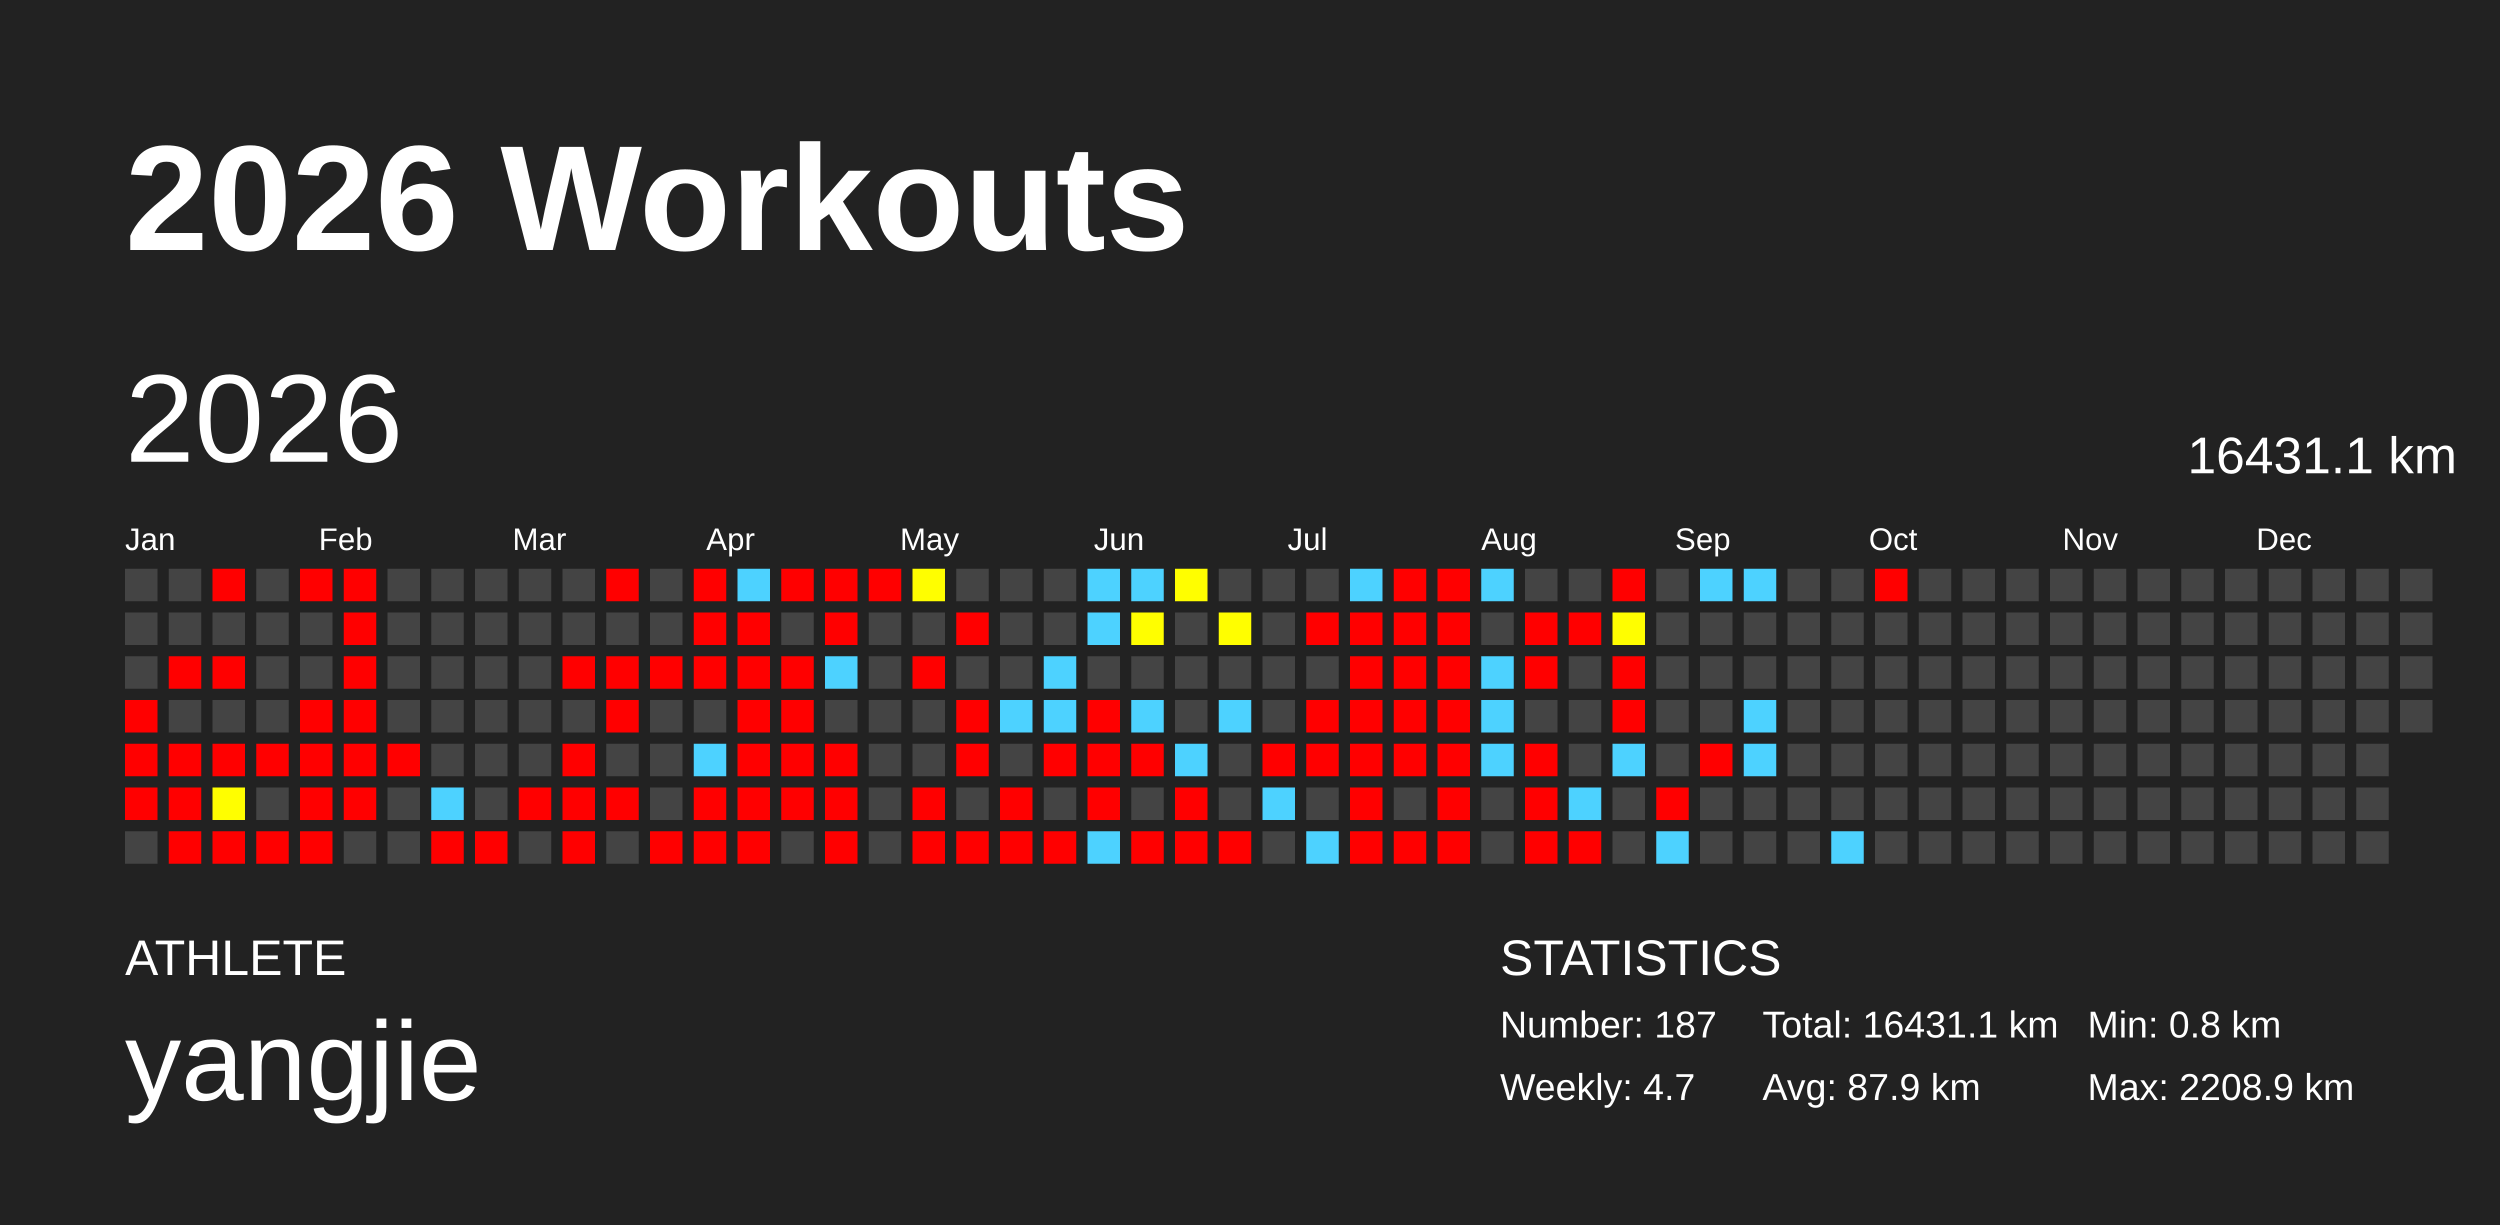
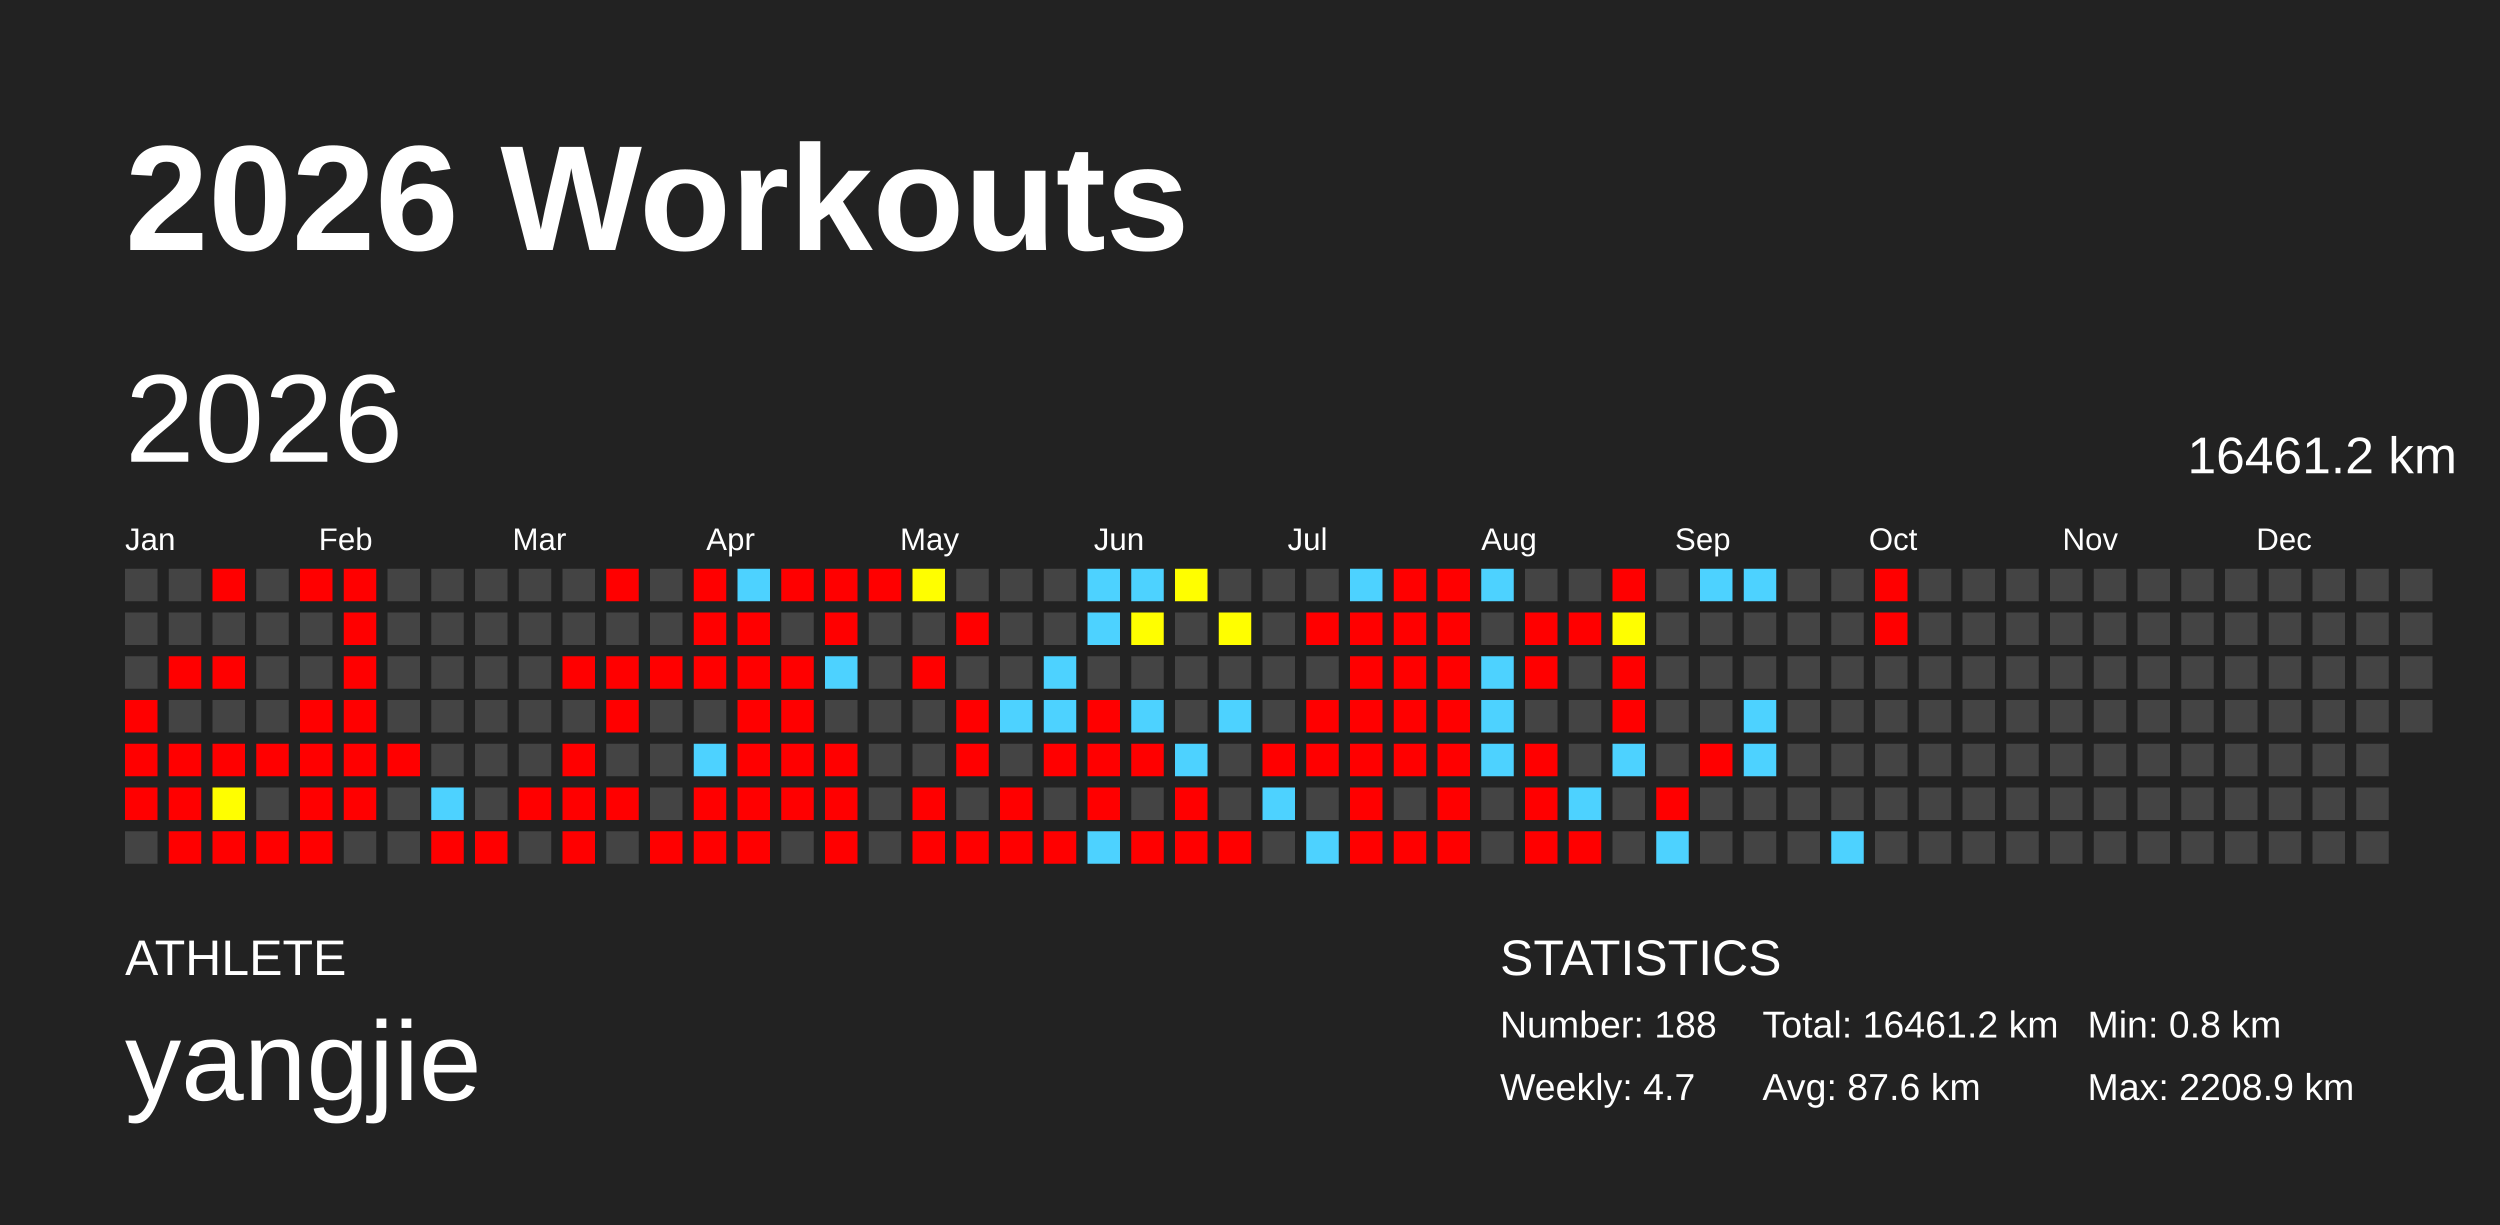
<svg xmlns="http://www.w3.org/2000/svg" baseProfile="full" height="98mm" version="1.1" viewBox="0,0,200,98" width="200mm">
  <defs />
  <rect fill="#222222" height="98" width="200" x="0" y="0" />
  <text fill="#FFFFFF" style="font-size:12px; font-family:Arial; font-weight:bold;" x="10" y="20">2026 Workouts</text>
  <text fill="#FFFFFF" style="font-size:4px; font-family:Arial" x="10" y="78">ATHLETE</text>
  <text fill="#FFFFFF" style="font-size:9px; font-family:Arial" x="10" y="88">yangjie</text>
  <text fill="#FFFFFF" style="font-size:4px; font-family:Arial" x="120" y="78">STATISTICS</text>
-   <text fill="#FFFFFF" style="font-size:3px; font-family:Arial" x="120" y="83">Number: 187</text>
+   <text fill="#FFFFFF" style="font-size:3px; font-family:Arial" x="120" y="83">Number: 188</text>
  <text fill="#FFFFFF" style="font-size:3px; font-family:Arial" x="120" y="88">Weekly: 4.7</text>
-   <text fill="#FFFFFF" style="font-size:3px; font-family:Arial" x="141" y="83">Total: 16431.1 km</text>
-   <text fill="#FFFFFF" style="font-size:3px; font-family:Arial" x="141" y="88">Avg: 87.9 km</text>
+   <text fill="#FFFFFF" style="font-size:3px; font-family:Arial" x="141" y="83">Total: 16461.2 km</text>
+   <text fill="#FFFFFF" style="font-size:3px; font-family:Arial" x="141" y="88">Avg: 87.6 km</text>
  <text fill="#FFFFFF" style="font-size:3px; font-family:Arial" x="167" y="83">Min: 0.8 km</text>
  <text fill="#FFFFFF" style="font-size:3px; font-family:Arial" x="167" y="88">Max: 2208.9 km</text>
  <text dominant-baseline="hanging" fill="#FFFFFF" style="font-size:10.0px; font-family:Arial;" x="10" y="30">2026</text>
-   <text dominant-baseline="hanging" fill="#FFFFFF" style="font-size:4.125px; font-family:Arial;" x="175" y="35">16431.1 km</text>
+   <text dominant-baseline="hanging" fill="#FFFFFF" style="font-size:4.125px; font-family:Arial;" x="175" y="35">16461.2 km</text>
  <text fill="#FFFFFF" style="font-size:2.5px; font-family:Arial" x="10.0" y="44">Jan</text>
  <text fill="#FFFFFF" style="font-size:2.5px; font-family:Arial" x="25.5" y="44">Feb</text>
  <text fill="#FFFFFF" style="font-size:2.5px; font-family:Arial" x="41.0" y="44">Mar</text>
  <text fill="#FFFFFF" style="font-size:2.5px; font-family:Arial" x="56.5" y="44">Apr</text>
  <text fill="#FFFFFF" style="font-size:2.5px; font-family:Arial" x="72.0" y="44">May</text>
  <text fill="#FFFFFF" style="font-size:2.5px; font-family:Arial" x="87.5" y="44">Jun</text>
  <text fill="#FFFFFF" style="font-size:2.5px; font-family:Arial" x="103.0" y="44">Jul</text>
  <text fill="#FFFFFF" style="font-size:2.5px; font-family:Arial" x="118.5" y="44">Aug</text>
  <text fill="#FFFFFF" style="font-size:2.5px; font-family:Arial" x="134.0" y="44">Sep</text>
  <text fill="#FFFFFF" style="font-size:2.5px; font-family:Arial" x="149.5" y="44">Oct</text>
  <text fill="#FFFFFF" style="font-size:2.5px; font-family:Arial" x="165.0" y="44">Nov</text>
  <text fill="#FFFFFF" style="font-size:2.5px; font-family:Arial" x="180.5" y="44">Dec</text>
  <rect fill="#444444" height="2.6" width="2.6" x="10.0" y="45.5" />
  <rect fill="#444444" height="2.6" width="2.6" x="10.0" y="49.0" />
  <rect fill="#444444" height="2.6" width="2.6" x="10.0" y="52.5" />
  <rect fill="red" height="2.6" width="2.6" x="10.0" y="56.0" />
  <rect fill="red" height="2.6" width="2.6" x="10.0" y="59.5" />
  <rect fill="red" height="2.6" width="2.6" x="10.0" y="63.0" />
  <rect fill="#444444" height="2.6" width="2.6" x="10.0" y="66.5" />
  <rect fill="#444444" height="2.6" width="2.6" x="13.5" y="45.5" />
  <rect fill="#444444" height="2.6" width="2.6" x="13.5" y="49.0" />
  <rect fill="red" height="2.6" width="2.6" x="13.5" y="52.5" />
  <rect fill="#444444" height="2.6" width="2.6" x="13.5" y="56.0" />
  <rect fill="red" height="2.6" width="2.6" x="13.5" y="59.5" />
  <rect fill="red" height="2.6" width="2.6" x="13.5" y="63.0" />
  <rect fill="red" height="2.6" width="2.6" x="13.5" y="66.5" />
  <rect fill="red" height="2.6" width="2.6" x="17.0" y="45.5" />
  <rect fill="#444444" height="2.6" width="2.6" x="17.0" y="49.0" />
  <rect fill="red" height="2.6" width="2.6" x="17.0" y="52.5" />
  <rect fill="#444444" height="2.6" width="2.6" x="17.0" y="56.0" />
  <rect fill="red" height="2.6" width="2.6" x="17.0" y="59.5" />
  <rect fill="#fffe00" height="2.6" width="2.6" x="17.0" y="63.0" />
  <rect fill="red" height="2.6" width="2.6" x="17.0" y="66.5" />
  <rect fill="#444444" height="2.6" width="2.6" x="20.5" y="45.5" />
  <rect fill="#444444" height="2.6" width="2.6" x="20.5" y="49.0" />
  <rect fill="#444444" height="2.6" width="2.6" x="20.5" y="52.5" />
  <rect fill="#444444" height="2.6" width="2.6" x="20.5" y="56.0" />
  <rect fill="red" height="2.6" width="2.6" x="20.5" y="59.5" />
  <rect fill="#444444" height="2.6" width="2.6" x="20.5" y="63.0" />
  <rect fill="red" height="2.6" width="2.6" x="20.5" y="66.5" />
  <rect fill="red" height="2.6" width="2.6" x="24.0" y="45.5" />
  <rect fill="#444444" height="2.6" width="2.6" x="24.0" y="49.0" />
  <rect fill="#444444" height="2.6" width="2.6" x="24.0" y="52.5" />
  <rect fill="red" height="2.6" width="2.6" x="24.0" y="56.0" />
  <rect fill="red" height="2.6" width="2.6" x="24.0" y="59.5" />
  <rect fill="red" height="2.6" width="2.6" x="24.0" y="63.0" />
  <rect fill="red" height="2.6" width="2.6" x="24.0" y="66.5" />
  <rect fill="red" height="2.6" width="2.6" x="27.5" y="45.5" />
  <rect fill="red" height="2.6" width="2.6" x="27.5" y="49.0" />
  <rect fill="red" height="2.6" width="2.6" x="27.5" y="52.5" />
  <rect fill="red" height="2.6" width="2.6" x="27.5" y="56.0" />
  <rect fill="red" height="2.6" width="2.6" x="27.5" y="59.5" />
  <rect fill="red" height="2.6" width="2.6" x="27.5" y="63.0" />
  <rect fill="#444444" height="2.6" width="2.6" x="27.5" y="66.5" />
  <rect fill="#444444" height="2.6" width="2.6" x="31.0" y="45.5" />
  <rect fill="#444444" height="2.6" width="2.6" x="31.0" y="49.0" />
  <rect fill="#444444" height="2.6" width="2.6" x="31.0" y="52.5" />
  <rect fill="#444444" height="2.6" width="2.6" x="31.0" y="56.0" />
  <rect fill="red" height="2.6" width="2.6" x="31.0" y="59.5" />
  <rect fill="#444444" height="2.6" width="2.6" x="31.0" y="63.0" />
  <rect fill="#444444" height="2.6" width="2.6" x="31.0" y="66.5" />
  <rect fill="#444444" height="2.6" width="2.6" x="34.5" y="45.5" />
  <rect fill="#444444" height="2.6" width="2.6" x="34.5" y="49.0" />
  <rect fill="#444444" height="2.6" width="2.6" x="34.5" y="52.5" />
  <rect fill="#444444" height="2.6" width="2.6" x="34.5" y="56.0" />
  <rect fill="#444444" height="2.6" width="2.6" x="34.5" y="59.5" />
  <rect fill="#4dd2ff" height="2.6" width="2.6" x="34.5" y="63.0" />
  <rect fill="red" height="2.6" width="2.6" x="34.5" y="66.5" />
  <rect fill="#444444" height="2.6" width="2.6" x="38.0" y="45.5" />
  <rect fill="#444444" height="2.6" width="2.6" x="38.0" y="49.0" />
  <rect fill="#444444" height="2.6" width="2.6" x="38.0" y="52.5" />
  <rect fill="#444444" height="2.6" width="2.6" x="38.0" y="56.0" />
  <rect fill="#444444" height="2.6" width="2.6" x="38.0" y="59.5" />
  <rect fill="#444444" height="2.6" width="2.6" x="38.0" y="63.0" />
  <rect fill="red" height="2.6" width="2.6" x="38.0" y="66.5" />
  <rect fill="#444444" height="2.6" width="2.6" x="41.5" y="45.5" />
  <rect fill="#444444" height="2.6" width="2.6" x="41.5" y="49.0" />
  <rect fill="#444444" height="2.6" width="2.6" x="41.5" y="52.5" />
  <rect fill="#444444" height="2.6" width="2.6" x="41.5" y="56.0" />
  <rect fill="#444444" height="2.6" width="2.6" x="41.5" y="59.5" />
  <rect fill="red" height="2.6" width="2.6" x="41.5" y="63.0" />
  <rect fill="#444444" height="2.6" width="2.6" x="41.5" y="66.5" />
  <rect fill="#444444" height="2.6" width="2.6" x="45.0" y="45.5" />
  <rect fill="#444444" height="2.6" width="2.6" x="45.0" y="49.0" />
  <rect fill="red" height="2.6" width="2.6" x="45.0" y="52.5" />
  <rect fill="#444444" height="2.6" width="2.6" x="45.0" y="56.0" />
  <rect fill="red" height="2.6" width="2.6" x="45.0" y="59.5" />
  <rect fill="red" height="2.6" width="2.6" x="45.0" y="63.0" />
  <rect fill="red" height="2.6" width="2.6" x="45.0" y="66.5" />
  <rect fill="red" height="2.6" width="2.6" x="48.5" y="45.5" />
  <rect fill="#444444" height="2.6" width="2.6" x="48.5" y="49.0" />
  <rect fill="red" height="2.6" width="2.6" x="48.5" y="52.5" />
  <rect fill="red" height="2.6" width="2.6" x="48.5" y="56.0" />
  <rect fill="#444444" height="2.6" width="2.6" x="48.5" y="59.5" />
  <rect fill="red" height="2.6" width="2.6" x="48.5" y="63.0" />
  <rect fill="#444444" height="2.6" width="2.6" x="48.5" y="66.5" />
  <rect fill="#444444" height="2.6" width="2.6" x="52.0" y="45.5" />
  <rect fill="#444444" height="2.6" width="2.6" x="52.0" y="49.0" />
  <rect fill="red" height="2.6" width="2.6" x="52.0" y="52.5" />
  <rect fill="#444444" height="2.6" width="2.6" x="52.0" y="56.0" />
  <rect fill="#444444" height="2.6" width="2.6" x="52.0" y="59.5" />
  <rect fill="#444444" height="2.6" width="2.6" x="52.0" y="63.0" />
  <rect fill="red" height="2.6" width="2.6" x="52.0" y="66.5" />
  <rect fill="red" height="2.6" width="2.6" x="55.5" y="45.5" />
  <rect fill="red" height="2.6" width="2.6" x="55.5" y="49.0" />
  <rect fill="red" height="2.6" width="2.6" x="55.5" y="52.5" />
  <rect fill="#444444" height="2.6" width="2.6" x="55.5" y="56.0" />
  <rect fill="#4dd2ff" height="2.6" width="2.6" x="55.5" y="59.5" />
  <rect fill="red" height="2.6" width="2.6" x="55.5" y="63.0" />
  <rect fill="red" height="2.6" width="2.6" x="55.5" y="66.5" />
  <rect fill="#4dd2ff" height="2.6" width="2.6" x="59.0" y="45.5" />
  <rect fill="red" height="2.6" width="2.6" x="59.0" y="49.0" />
  <rect fill="red" height="2.6" width="2.6" x="59.0" y="52.5" />
  <rect fill="red" height="2.6" width="2.6" x="59.0" y="56.0" />
  <rect fill="red" height="2.6" width="2.6" x="59.0" y="59.5" />
  <rect fill="red" height="2.6" width="2.6" x="59.0" y="63.0" />
  <rect fill="red" height="2.6" width="2.6" x="59.0" y="66.5" />
  <rect fill="red" height="2.6" width="2.6" x="62.5" y="45.5" />
  <rect fill="#444444" height="2.6" width="2.6" x="62.5" y="49.0" />
  <rect fill="red" height="2.6" width="2.6" x="62.5" y="52.5" />
  <rect fill="red" height="2.6" width="2.6" x="62.5" y="56.0" />
  <rect fill="red" height="2.6" width="2.6" x="62.5" y="59.5" />
  <rect fill="red" height="2.6" width="2.6" x="62.5" y="63.0" />
  <rect fill="#444444" height="2.6" width="2.6" x="62.5" y="66.5" />
  <rect fill="red" height="2.6" width="2.6" x="66.0" y="45.5" />
  <rect fill="red" height="2.6" width="2.6" x="66.0" y="49.0" />
  <rect fill="#4dd2ff" height="2.6" width="2.6" x="66.0" y="52.5" />
  <rect fill="#444444" height="2.6" width="2.6" x="66.0" y="56.0" />
  <rect fill="red" height="2.6" width="2.6" x="66.0" y="59.5" />
  <rect fill="red" height="2.6" width="2.6" x="66.0" y="63.0" />
  <rect fill="red" height="2.6" width="2.6" x="66.0" y="66.5" />
  <rect fill="red" height="2.6" width="2.6" x="69.5" y="45.5" />
  <rect fill="#444444" height="2.6" width="2.6" x="69.5" y="49.0" />
  <rect fill="#444444" height="2.6" width="2.6" x="69.5" y="52.5" />
  <rect fill="#444444" height="2.6" width="2.6" x="69.5" y="56.0" />
  <rect fill="#444444" height="2.6" width="2.6" x="69.5" y="59.5" />
  <rect fill="#444444" height="2.6" width="2.6" x="69.5" y="63.0" />
  <rect fill="#444444" height="2.6" width="2.6" x="69.5" y="66.5" />
  <rect fill="#fffe00" height="2.6" width="2.6" x="73.0" y="45.5" />
  <rect fill="#444444" height="2.6" width="2.6" x="73.0" y="49.0" />
  <rect fill="red" height="2.6" width="2.6" x="73.0" y="52.5" />
  <rect fill="#444444" height="2.6" width="2.6" x="73.0" y="56.0" />
  <rect fill="#444444" height="2.6" width="2.6" x="73.0" y="59.5" />
  <rect fill="red" height="2.6" width="2.6" x="73.0" y="63.0" />
  <rect fill="red" height="2.6" width="2.6" x="73.0" y="66.5" />
  <rect fill="#444444" height="2.6" width="2.6" x="76.5" y="45.5" />
  <rect fill="red" height="2.6" width="2.6" x="76.5" y="49.0" />
  <rect fill="#444444" height="2.6" width="2.6" x="76.5" y="52.5" />
  <rect fill="red" height="2.6" width="2.6" x="76.5" y="56.0" />
  <rect fill="red" height="2.6" width="2.6" x="76.5" y="59.5" />
  <rect fill="#444444" height="2.6" width="2.6" x="76.5" y="63.0" />
  <rect fill="red" height="2.6" width="2.6" x="76.5" y="66.5" />
  <rect fill="#444444" height="2.6" width="2.6" x="80.0" y="45.5" />
  <rect fill="#444444" height="2.6" width="2.6" x="80.0" y="49.0" />
  <rect fill="#444444" height="2.6" width="2.6" x="80.0" y="52.5" />
  <rect fill="#4dd2ff" height="2.6" width="2.6" x="80.0" y="56.0" />
  <rect fill="#444444" height="2.6" width="2.6" x="80.0" y="59.5" />
  <rect fill="red" height="2.6" width="2.6" x="80.0" y="63.0" />
  <rect fill="red" height="2.6" width="2.6" x="80.0" y="66.5" />
  <rect fill="#444444" height="2.6" width="2.6" x="83.5" y="45.5" />
  <rect fill="#444444" height="2.6" width="2.6" x="83.5" y="49.0" />
  <rect fill="#4dd2ff" height="2.6" width="2.6" x="83.5" y="52.5" />
  <rect fill="#4dd2ff" height="2.6" width="2.6" x="83.5" y="56.0" />
  <rect fill="red" height="2.6" width="2.6" x="83.5" y="59.5" />
  <rect fill="#444444" height="2.6" width="2.6" x="83.5" y="63.0" />
  <rect fill="red" height="2.6" width="2.6" x="83.5" y="66.5" />
  <rect fill="#4dd2ff" height="2.6" width="2.6" x="87.0" y="45.5" />
  <rect fill="#4dd2ff" height="2.6" width="2.6" x="87.0" y="49.0" />
  <rect fill="#444444" height="2.6" width="2.6" x="87.0" y="52.5" />
  <rect fill="red" height="2.6" width="2.6" x="87.0" y="56.0" />
  <rect fill="red" height="2.6" width="2.6" x="87.0" y="59.5" />
  <rect fill="red" height="2.6" width="2.6" x="87.0" y="63.0" />
  <rect fill="#4dd2ff" height="2.6" width="2.6" x="87.0" y="66.5" />
  <rect fill="#4dd2ff" height="2.6" width="2.6" x="90.5" y="45.5" />
  <rect fill="#fffe00" height="2.6" width="2.6" x="90.5" y="49.0" />
  <rect fill="#444444" height="2.6" width="2.6" x="90.5" y="52.5" />
  <rect fill="#4dd2ff" height="2.6" width="2.6" x="90.5" y="56.0" />
  <rect fill="red" height="2.6" width="2.6" x="90.5" y="59.5" />
  <rect fill="#444444" height="2.6" width="2.6" x="90.5" y="63.0" />
  <rect fill="red" height="2.6" width="2.6" x="90.5" y="66.5" />
  <rect fill="#fffe00" height="2.6" width="2.6" x="94.0" y="45.5" />
  <rect fill="#444444" height="2.6" width="2.6" x="94.0" y="49.0" />
  <rect fill="#444444" height="2.6" width="2.6" x="94.0" y="52.5" />
  <rect fill="#444444" height="2.6" width="2.6" x="94.0" y="56.0" />
  <rect fill="#4dd2ff" height="2.6" width="2.6" x="94.0" y="59.5" />
  <rect fill="red" height="2.6" width="2.6" x="94.0" y="63.0" />
  <rect fill="red" height="2.6" width="2.6" x="94.0" y="66.5" />
  <rect fill="#444444" height="2.6" width="2.6" x="97.5" y="45.5" />
  <rect fill="#fffe00" height="2.6" width="2.6" x="97.5" y="49.0" />
  <rect fill="#444444" height="2.6" width="2.6" x="97.5" y="52.5" />
  <rect fill="#4dd2ff" height="2.6" width="2.6" x="97.5" y="56.0" />
  <rect fill="#444444" height="2.6" width="2.6" x="97.5" y="59.5" />
  <rect fill="#444444" height="2.6" width="2.6" x="97.5" y="63.0" />
  <rect fill="red" height="2.6" width="2.6" x="97.5" y="66.5" />
  <rect fill="#444444" height="2.6" width="2.6" x="101.0" y="45.5" />
  <rect fill="#444444" height="2.6" width="2.6" x="101.0" y="49.0" />
  <rect fill="#444444" height="2.6" width="2.6" x="101.0" y="52.5" />
  <rect fill="#444444" height="2.6" width="2.6" x="101.0" y="56.0" />
  <rect fill="red" height="2.6" width="2.6" x="101.0" y="59.5" />
  <rect fill="#4dd2ff" height="2.6" width="2.6" x="101.0" y="63.0" />
  <rect fill="#444444" height="2.6" width="2.6" x="101.0" y="66.5" />
  <rect fill="#444444" height="2.6" width="2.6" x="104.5" y="45.5" />
  <rect fill="red" height="2.6" width="2.6" x="104.5" y="49.0" />
  <rect fill="#444444" height="2.6" width="2.6" x="104.5" y="52.5" />
  <rect fill="red" height="2.6" width="2.6" x="104.5" y="56.0" />
  <rect fill="red" height="2.6" width="2.6" x="104.5" y="59.5" />
  <rect fill="#444444" height="2.6" width="2.6" x="104.5" y="63.0" />
  <rect fill="#4dd2ff" height="2.6" width="2.6" x="104.5" y="66.5" />
  <rect fill="#4dd2ff" height="2.6" width="2.6" x="108.0" y="45.5" />
  <rect fill="red" height="2.6" width="2.6" x="108.0" y="49.0" />
  <rect fill="red" height="2.6" width="2.6" x="108.0" y="52.5" />
  <rect fill="red" height="2.6" width="2.6" x="108.0" y="56.0" />
  <rect fill="red" height="2.6" width="2.6" x="108.0" y="59.5" />
  <rect fill="red" height="2.6" width="2.6" x="108.0" y="63.0" />
  <rect fill="red" height="2.6" width="2.6" x="108.0" y="66.5" />
  <rect fill="red" height="2.6" width="2.6" x="111.5" y="45.5" />
  <rect fill="red" height="2.6" width="2.6" x="111.5" y="49.0" />
  <rect fill="red" height="2.6" width="2.6" x="111.5" y="52.5" />
  <rect fill="red" height="2.6" width="2.6" x="111.5" y="56.0" />
  <rect fill="red" height="2.6" width="2.6" x="111.5" y="59.5" />
  <rect fill="#444444" height="2.6" width="2.6" x="111.5" y="63.0" />
  <rect fill="red" height="2.6" width="2.6" x="111.5" y="66.5" />
  <rect fill="red" height="2.6" width="2.6" x="115.0" y="45.5" />
  <rect fill="red" height="2.6" width="2.6" x="115.0" y="49.0" />
  <rect fill="red" height="2.6" width="2.6" x="115.0" y="52.5" />
  <rect fill="red" height="2.6" width="2.6" x="115.0" y="56.0" />
  <rect fill="red" height="2.6" width="2.6" x="115.0" y="59.5" />
  <rect fill="red" height="2.6" width="2.6" x="115.0" y="63.0" />
  <rect fill="red" height="2.6" width="2.6" x="115.0" y="66.5" />
  <rect fill="#4dd2ff" height="2.6" width="2.6" x="118.5" y="45.5" />
  <rect fill="#444444" height="2.6" width="2.6" x="118.5" y="49.0" />
  <rect fill="#4dd2ff" height="2.6" width="2.6" x="118.5" y="52.5" />
  <rect fill="#4dd2ff" height="2.6" width="2.6" x="118.5" y="56.0" />
  <rect fill="#4dd2ff" height="2.6" width="2.6" x="118.5" y="59.5" />
  <rect fill="#444444" height="2.6" width="2.6" x="118.5" y="63.0" />
  <rect fill="#444444" height="2.6" width="2.6" x="118.5" y="66.5" />
  <rect fill="#444444" height="2.6" width="2.6" x="122.0" y="45.5" />
  <rect fill="red" height="2.6" width="2.6" x="122.0" y="49.0" />
  <rect fill="red" height="2.6" width="2.6" x="122.0" y="52.5" />
  <rect fill="#444444" height="2.6" width="2.6" x="122.0" y="56.0" />
  <rect fill="red" height="2.6" width="2.6" x="122.0" y="59.5" />
  <rect fill="red" height="2.6" width="2.6" x="122.0" y="63.0" />
  <rect fill="red" height="2.6" width="2.6" x="122.0" y="66.5" />
  <rect fill="#444444" height="2.6" width="2.6" x="125.5" y="45.5" />
  <rect fill="red" height="2.6" width="2.6" x="125.5" y="49.0" />
  <rect fill="#444444" height="2.6" width="2.6" x="125.5" y="52.5" />
  <rect fill="#444444" height="2.6" width="2.6" x="125.5" y="56.0" />
  <rect fill="#444444" height="2.6" width="2.6" x="125.5" y="59.5" />
  <rect fill="#4dd2ff" height="2.6" width="2.6" x="125.5" y="63.0" />
  <rect fill="red" height="2.6" width="2.6" x="125.5" y="66.5" />
  <rect fill="red" height="2.6" width="2.6" x="129.0" y="45.5" />
  <rect fill="#fffe00" height="2.6" width="2.6" x="129.0" y="49.0" />
  <rect fill="red" height="2.6" width="2.6" x="129.0" y="52.5" />
  <rect fill="red" height="2.6" width="2.6" x="129.0" y="56.0" />
  <rect fill="#4dd2ff" height="2.6" width="2.6" x="129.0" y="59.5" />
  <rect fill="#444444" height="2.6" width="2.6" x="129.0" y="63.0" />
  <rect fill="#444444" height="2.6" width="2.6" x="129.0" y="66.5" />
  <rect fill="#444444" height="2.6" width="2.6" x="132.5" y="45.5" />
  <rect fill="#444444" height="2.6" width="2.6" x="132.5" y="49.0" />
  <rect fill="#444444" height="2.6" width="2.6" x="132.5" y="52.5" />
  <rect fill="#444444" height="2.6" width="2.6" x="132.5" y="56.0" />
  <rect fill="#444444" height="2.6" width="2.6" x="132.5" y="59.5" />
  <rect fill="red" height="2.6" width="2.6" x="132.5" y="63.0" />
  <rect fill="#4dd2ff" height="2.6" width="2.6" x="132.5" y="66.5" />
  <rect fill="#4dd2ff" height="2.6" width="2.6" x="136.0" y="45.5" />
  <rect fill="#444444" height="2.6" width="2.6" x="136.0" y="49.0" />
  <rect fill="#444444" height="2.6" width="2.6" x="136.0" y="52.5" />
  <rect fill="#444444" height="2.6" width="2.6" x="136.0" y="56.0" />
  <rect fill="red" height="2.6" width="2.6" x="136.0" y="59.5" />
  <rect fill="#444444" height="2.6" width="2.6" x="136.0" y="63.0" />
  <rect fill="#444444" height="2.6" width="2.6" x="136.0" y="66.5" />
  <rect fill="#4dd2ff" height="2.6" width="2.6" x="139.5" y="45.5" />
  <rect fill="#444444" height="2.6" width="2.6" x="139.5" y="49.0" />
  <rect fill="#444444" height="2.6" width="2.6" x="139.5" y="52.5" />
  <rect fill="#4dd2ff" height="2.6" width="2.6" x="139.5" y="56.0" />
  <rect fill="#4dd2ff" height="2.6" width="2.6" x="139.5" y="59.5" />
  <rect fill="#444444" height="2.6" width="2.6" x="139.5" y="63.0" />
  <rect fill="#444444" height="2.6" width="2.6" x="139.5" y="66.5" />
  <rect fill="#444444" height="2.6" width="2.6" x="143.0" y="45.5" />
  <rect fill="#444444" height="2.6" width="2.6" x="143.0" y="49.0" />
  <rect fill="#444444" height="2.6" width="2.6" x="143.0" y="52.5" />
  <rect fill="#444444" height="2.6" width="2.6" x="143.0" y="56.0" />
  <rect fill="#444444" height="2.6" width="2.6" x="143.0" y="59.5" />
  <rect fill="#444444" height="2.6" width="2.6" x="143.0" y="63.0" />
  <rect fill="#444444" height="2.6" width="2.6" x="143.0" y="66.5" />
  <rect fill="#444444" height="2.6" width="2.6" x="146.5" y="45.5" />
  <rect fill="#444444" height="2.6" width="2.6" x="146.5" y="49.0" />
  <rect fill="#444444" height="2.6" width="2.6" x="146.5" y="52.5" />
  <rect fill="#444444" height="2.6" width="2.6" x="146.5" y="56.0" />
  <rect fill="#444444" height="2.6" width="2.6" x="146.5" y="59.5" />
  <rect fill="#444444" height="2.6" width="2.6" x="146.5" y="63.0" />
  <rect fill="#4dd2ff" height="2.6" width="2.6" x="146.5" y="66.5" />
  <rect fill="red" height="2.6" width="2.6" x="150.0" y="45.5" />
-   <rect fill="#444444" height="2.6" width="2.6" x="150.0" y="49.0" />
+   <rect fill="red" height="2.6" width="2.6" x="150.0" y="49.0" />
  <rect fill="#444444" height="2.6" width="2.6" x="150.0" y="52.5" />
  <rect fill="#444444" height="2.6" width="2.6" x="150.0" y="56.0" />
  <rect fill="#444444" height="2.6" width="2.6" x="150.0" y="59.5" />
  <rect fill="#444444" height="2.6" width="2.6" x="150.0" y="63.0" />
  <rect fill="#444444" height="2.6" width="2.6" x="150.0" y="66.5" />
  <rect fill="#444444" height="2.6" width="2.6" x="153.5" y="45.5" />
  <rect fill="#444444" height="2.6" width="2.6" x="153.5" y="49.0" />
  <rect fill="#444444" height="2.6" width="2.6" x="153.5" y="52.5" />
  <rect fill="#444444" height="2.6" width="2.6" x="153.5" y="56.0" />
  <rect fill="#444444" height="2.6" width="2.6" x="153.5" y="59.5" />
  <rect fill="#444444" height="2.6" width="2.6" x="153.5" y="63.0" />
  <rect fill="#444444" height="2.6" width="2.6" x="153.5" y="66.5" />
  <rect fill="#444444" height="2.6" width="2.6" x="157.0" y="45.5" />
  <rect fill="#444444" height="2.6" width="2.6" x="157.0" y="49.0" />
  <rect fill="#444444" height="2.6" width="2.6" x="157.0" y="52.5" />
  <rect fill="#444444" height="2.6" width="2.6" x="157.0" y="56.0" />
  <rect fill="#444444" height="2.6" width="2.6" x="157.0" y="59.5" />
  <rect fill="#444444" height="2.6" width="2.6" x="157.0" y="63.0" />
  <rect fill="#444444" height="2.6" width="2.6" x="157.0" y="66.5" />
  <rect fill="#444444" height="2.6" width="2.6" x="160.5" y="45.5" />
  <rect fill="#444444" height="2.6" width="2.6" x="160.5" y="49.0" />
  <rect fill="#444444" height="2.6" width="2.6" x="160.5" y="52.5" />
  <rect fill="#444444" height="2.6" width="2.6" x="160.5" y="56.0" />
  <rect fill="#444444" height="2.6" width="2.6" x="160.5" y="59.5" />
  <rect fill="#444444" height="2.6" width="2.6" x="160.5" y="63.0" />
  <rect fill="#444444" height="2.6" width="2.6" x="160.5" y="66.5" />
  <rect fill="#444444" height="2.6" width="2.6" x="164.0" y="45.5" />
  <rect fill="#444444" height="2.6" width="2.6" x="164.0" y="49.0" />
  <rect fill="#444444" height="2.6" width="2.6" x="164.0" y="52.5" />
  <rect fill="#444444" height="2.6" width="2.6" x="164.0" y="56.0" />
  <rect fill="#444444" height="2.6" width="2.6" x="164.0" y="59.5" />
  <rect fill="#444444" height="2.6" width="2.6" x="164.0" y="63.0" />
  <rect fill="#444444" height="2.6" width="2.6" x="164.0" y="66.5" />
  <rect fill="#444444" height="2.6" width="2.6" x="167.5" y="45.5" />
  <rect fill="#444444" height="2.6" width="2.6" x="167.5" y="49.0" />
  <rect fill="#444444" height="2.6" width="2.6" x="167.5" y="52.5" />
  <rect fill="#444444" height="2.6" width="2.6" x="167.5" y="56.0" />
  <rect fill="#444444" height="2.6" width="2.6" x="167.5" y="59.5" />
  <rect fill="#444444" height="2.6" width="2.6" x="167.5" y="63.0" />
  <rect fill="#444444" height="2.6" width="2.6" x="167.5" y="66.5" />
  <rect fill="#444444" height="2.6" width="2.6" x="171.0" y="45.5" />
  <rect fill="#444444" height="2.6" width="2.6" x="171.0" y="49.0" />
  <rect fill="#444444" height="2.6" width="2.6" x="171.0" y="52.5" />
  <rect fill="#444444" height="2.6" width="2.6" x="171.0" y="56.0" />
  <rect fill="#444444" height="2.6" width="2.6" x="171.0" y="59.5" />
  <rect fill="#444444" height="2.6" width="2.6" x="171.0" y="63.0" />
  <rect fill="#444444" height="2.6" width="2.6" x="171.0" y="66.5" />
  <rect fill="#444444" height="2.6" width="2.6" x="174.5" y="45.5" />
  <rect fill="#444444" height="2.6" width="2.6" x="174.5" y="49.0" />
  <rect fill="#444444" height="2.6" width="2.6" x="174.5" y="52.5" />
  <rect fill="#444444" height="2.6" width="2.6" x="174.5" y="56.0" />
  <rect fill="#444444" height="2.6" width="2.6" x="174.5" y="59.5" />
  <rect fill="#444444" height="2.6" width="2.6" x="174.5" y="63.0" />
  <rect fill="#444444" height="2.6" width="2.6" x="174.5" y="66.5" />
  <rect fill="#444444" height="2.6" width="2.6" x="178.0" y="45.5" />
  <rect fill="#444444" height="2.6" width="2.6" x="178.0" y="49.0" />
  <rect fill="#444444" height="2.6" width="2.6" x="178.0" y="52.5" />
  <rect fill="#444444" height="2.6" width="2.6" x="178.0" y="56.0" />
  <rect fill="#444444" height="2.6" width="2.6" x="178.0" y="59.5" />
  <rect fill="#444444" height="2.6" width="2.6" x="178.0" y="63.0" />
  <rect fill="#444444" height="2.6" width="2.6" x="178.0" y="66.5" />
  <rect fill="#444444" height="2.6" width="2.6" x="181.5" y="45.5" />
  <rect fill="#444444" height="2.6" width="2.6" x="181.5" y="49.0" />
  <rect fill="#444444" height="2.6" width="2.6" x="181.5" y="52.5" />
  <rect fill="#444444" height="2.6" width="2.6" x="181.5" y="56.0" />
  <rect fill="#444444" height="2.6" width="2.6" x="181.5" y="59.5" />
  <rect fill="#444444" height="2.6" width="2.6" x="181.5" y="63.0" />
  <rect fill="#444444" height="2.6" width="2.6" x="181.5" y="66.5" />
  <rect fill="#444444" height="2.6" width="2.6" x="185.0" y="45.5" />
  <rect fill="#444444" height="2.6" width="2.6" x="185.0" y="49.0" />
  <rect fill="#444444" height="2.6" width="2.6" x="185.0" y="52.5" />
  <rect fill="#444444" height="2.6" width="2.6" x="185.0" y="56.0" />
  <rect fill="#444444" height="2.6" width="2.6" x="185.0" y="59.5" />
  <rect fill="#444444" height="2.6" width="2.6" x="185.0" y="63.0" />
  <rect fill="#444444" height="2.6" width="2.6" x="185.0" y="66.5" />
  <rect fill="#444444" height="2.6" width="2.6" x="188.5" y="45.5" />
  <rect fill="#444444" height="2.6" width="2.6" x="188.5" y="49.0" />
  <rect fill="#444444" height="2.6" width="2.6" x="188.5" y="52.5" />
  <rect fill="#444444" height="2.6" width="2.6" x="188.5" y="56.0" />
  <rect fill="#444444" height="2.6" width="2.6" x="188.5" y="59.5" />
  <rect fill="#444444" height="2.6" width="2.6" x="188.5" y="63.0" />
  <rect fill="#444444" height="2.6" width="2.6" x="188.5" y="66.5" />
  <rect fill="#444444" height="2.6" width="2.6" x="192.0" y="45.5" />
  <rect fill="#444444" height="2.6" width="2.6" x="192.0" y="49.0" />
  <rect fill="#444444" height="2.6" width="2.6" x="192.0" y="52.5" />
  <rect fill="#444444" height="2.6" width="2.6" x="192.0" y="56.0" />
</svg>
